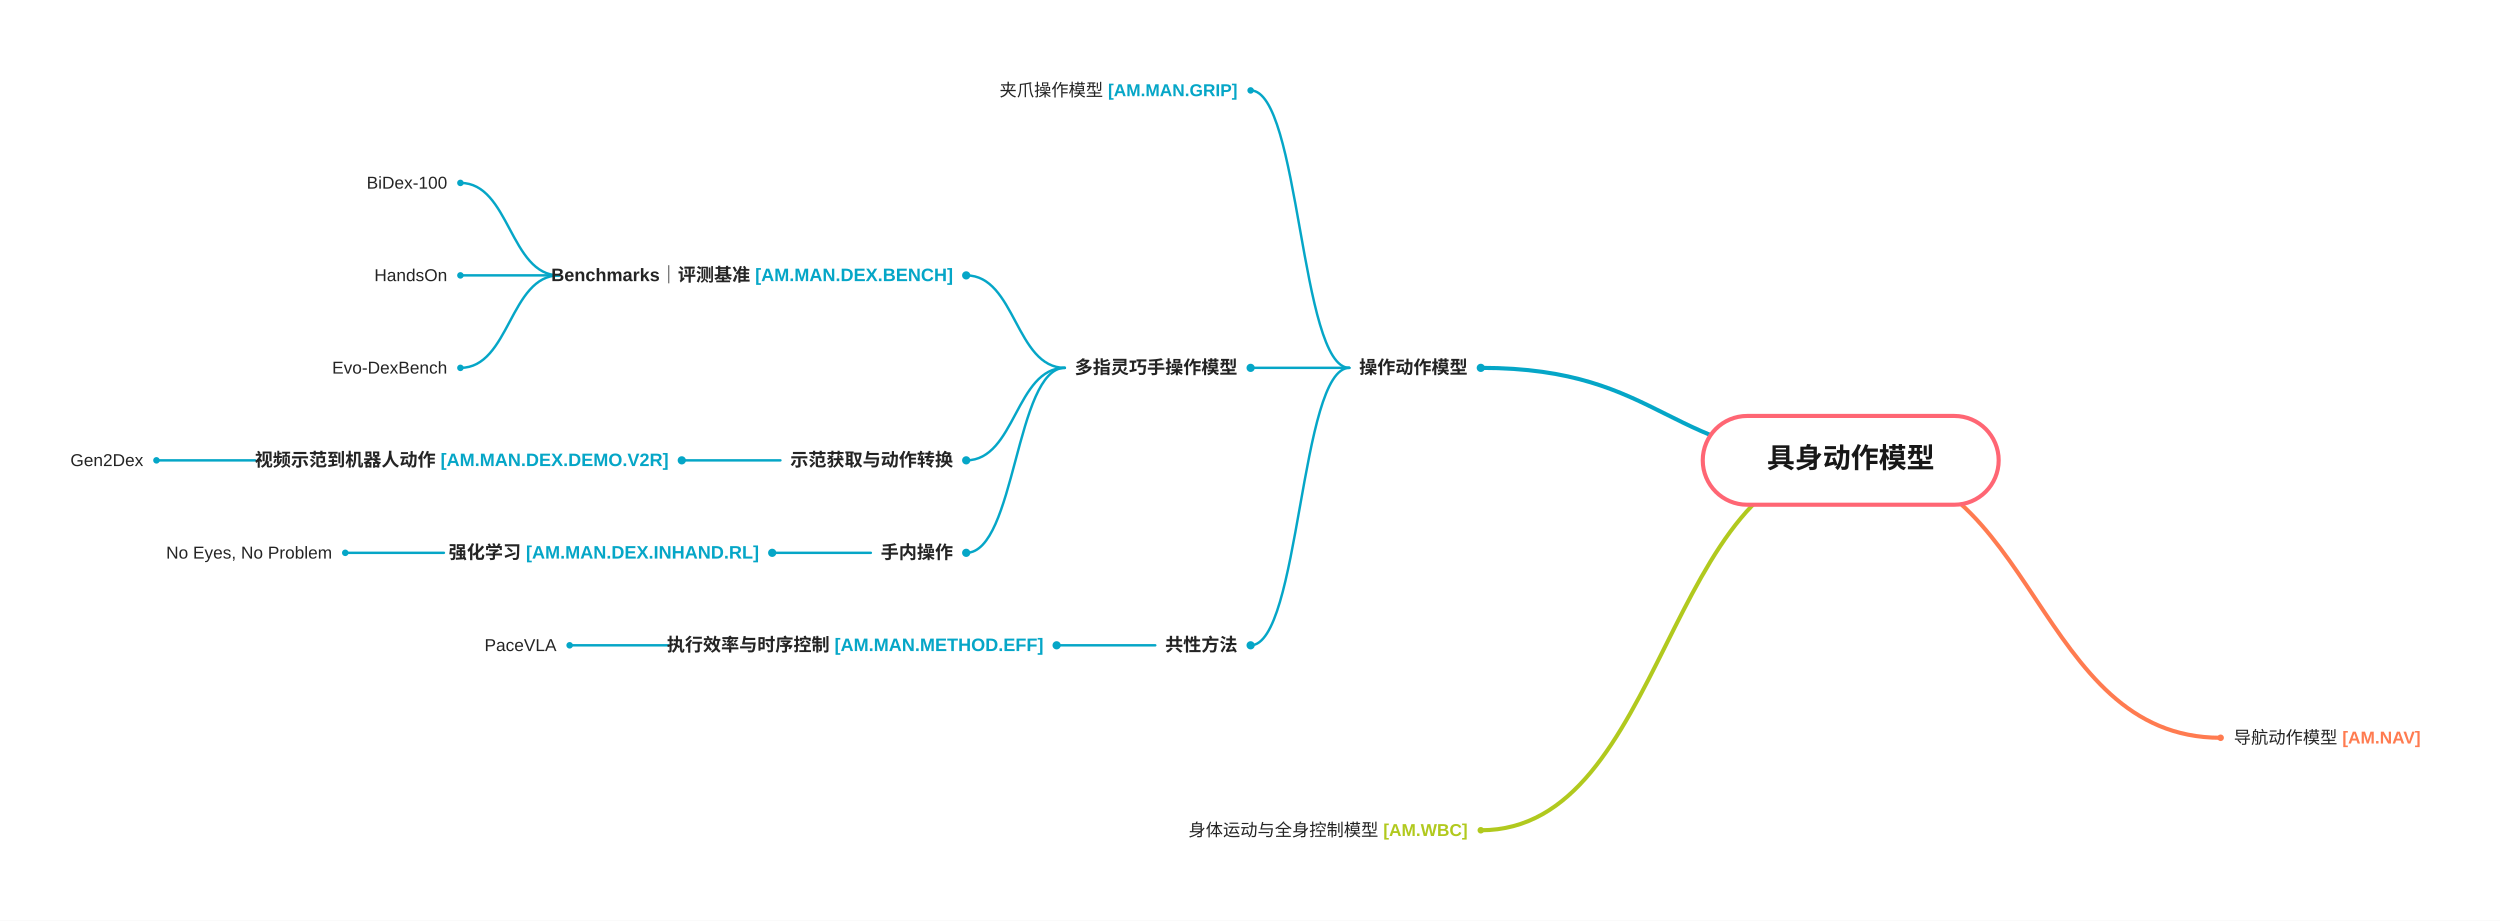
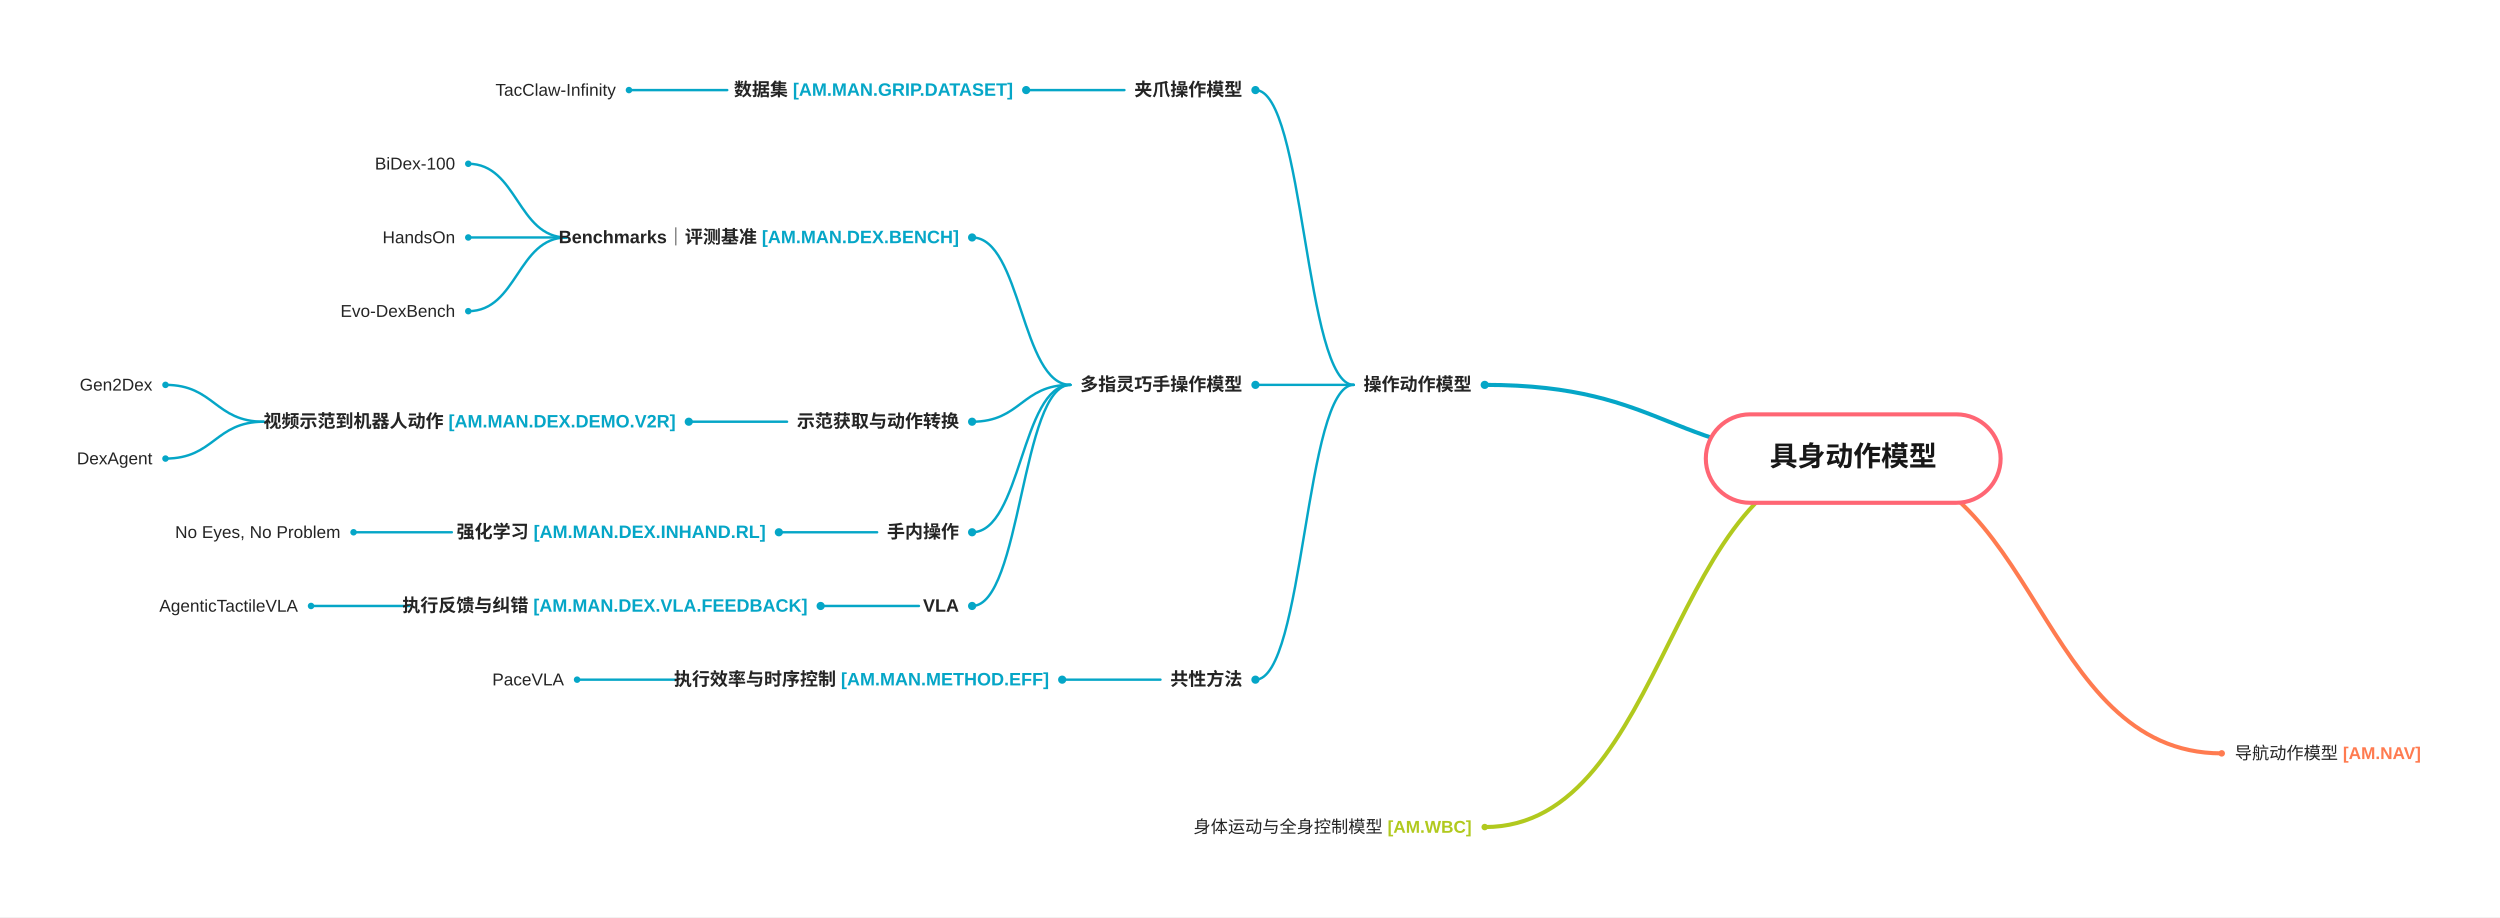
- <svg xmlns="http://www.w3.org/2000/svg" viewBox="-451.36 0 3041.2 1120.0" role="img" aria-labelledby="title desc">
-   <rect x="-451.36" width="3041.2" height="1120.0" fill="#ffffff" />
+ <svg xmlns="http://www.w3.org/2000/svg" viewBox="-463.12 0 3052.96 1120.0" role="img" aria-labelledby="title desc">
+   <rect x="-463.12" width="3052.96" height="1120.0" fill="#ffffff" />
  <g fill="none" stroke-linecap="round" stroke-linejoin="round">
-     <path d="M 1800 560.0 C 1575.0 560.0, 1575.0 447.5, 1350 447.5" stroke="#05a6c7" stroke-width="5" />
-     <path d="M 1190 447.5 C 1130.0 447.5, 1130.0 110.0, 1070 110.0" stroke="#05a6c7" stroke-width="3" />
-     <path d="M 1190 447.5 C 1130.0 447.5, 1130.0 447.5, 1070 447.5" stroke="#05a6c7" stroke-width="3" />
-     <path d="M 844 447.5 C 784.0 447.5, 784.0 335.0, 724 335.0" stroke="#05a6c7" stroke-width="3" />
-     <path d="M 228.72 335.0 C 168.72 335.0, 168.72 222.5, 108.72 222.5" stroke="#05a6c7" stroke-width="3" />
-     <path d="M 228.72 335.0 C 168.72 335.0, 168.72 335.0, 108.72 335.0" stroke="#05a6c7" stroke-width="3" />
-     <path d="M 228.72 335.0 C 168.72 335.0, 168.72 447.5, 108.72 447.5" stroke="#05a6c7" stroke-width="3" />
-     <path d="M 844 447.5 C 784.0 447.5, 784.0 560.0, 724 560.0" stroke="#05a6c7" stroke-width="3" />
-     <path d="M 498 560.0 C 438.0 560.0, 438.0 560.0, 378 560.0" stroke="#05a6c7" stroke-width="3" />
-     <path d="M -141.04 560.0 C -201.04 560.0, -201.04 560.0, -261.04 560.0" stroke="#05a6c7" stroke-width="3" />
-     <path d="M 844 447.5 C 784.0 447.5, 784.0 672.5, 724 672.5" stroke="#05a6c7" stroke-width="3" />
-     <path d="M 608 672.5 C 548.0 672.5, 548.0 672.5, 488 672.5" stroke="#05a6c7" stroke-width="3" />
-     <path d="M 88.64 672.5 C 28.64 672.5, 28.64 672.5, -31.36 672.5" stroke="#05a6c7" stroke-width="3" />
-     <path d="M 1190 447.5 C 1130.0 447.5, 1130.0 785.0, 1070 785.0" stroke="#05a6c7" stroke-width="3" />
-     <path d="M 954 785.0 C 894.0 785.0, 894.0 785.0, 834 785.0" stroke="#05a6c7" stroke-width="3" />
-     <path d="M 361.6 785.0 C 301.6 785.0, 301.6 785.0, 241.6 785.0" stroke="#05a6c7" stroke-width="3" />
-     <path d="M 1800 560.0 C 2025.0 560.0, 2025.0 897.5, 2250 897.5" stroke="#ff7b50" stroke-width="5" />
+     <path d="M 1800 560.0 C 1575.0 560.0, 1575.0 470.0, 1350 470.0" stroke="#05a6c7" stroke-width="5" />
+     <path d="M 1190 470.0 C 1130.0 470.0, 1130.0 110.0, 1070 110.0" stroke="#05a6c7" stroke-width="3" />
+     <path d="M 910 110.0 C 850.0 110.0, 850.0 110.0, 790 110.0" stroke="#05a6c7" stroke-width="3" />
+     <path d="M 424.96 110.0 C 364.96 110.0, 364.96 110.0, 304.96 110.0" stroke="#05a6c7" stroke-width="3" />
+     <path d="M 1190 470.0 C 1130.0 470.0, 1130.0 470.0, 1070 470.0" stroke="#05a6c7" stroke-width="3" />
+     <path d="M 844 470.0 C 784.0 470.0, 784.0 290.0, 724 290.0" stroke="#05a6c7" stroke-width="3" />
+     <path d="M 228.72 290.0 C 168.72 290.0, 168.72 200.0, 108.72 200.0" stroke="#05a6c7" stroke-width="3" />
+     <path d="M 228.72 290.0 C 168.72 290.0, 168.72 290.0, 108.72 290.0" stroke="#05a6c7" stroke-width="3" />
+     <path d="M 228.72 290.0 C 168.72 290.0, 168.72 380.0, 108.72 380.0" stroke="#05a6c7" stroke-width="3" />
+     <path d="M 844 470.0 C 784.0 470.0, 784.0 515.0, 724 515.0" stroke="#05a6c7" stroke-width="3" />
+     <path d="M 498 515.0 C 438.0 515.0, 438.0 515.0, 378 515.0" stroke="#05a6c7" stroke-width="3" />
+     <path d="M -141.04 515.0 C -201.04 515.0, -201.04 470.0, -261.04 470.0" stroke="#05a6c7" stroke-width="3" />
+     <path d="M -141.04 515.0 C -201.04 515.0, -201.04 560.0, -261.04 560.0" stroke="#05a6c7" stroke-width="3" />
+     <path d="M 844 470.0 C 784.0 470.0, 784.0 650.0, 724 650.0" stroke="#05a6c7" stroke-width="3" />
+     <path d="M 608 650.0 C 548.0 650.0, 548.0 650.0, 488 650.0" stroke="#05a6c7" stroke-width="3" />
+     <path d="M 88.64 650.0 C 28.64 650.0, 28.64 650.0, -31.36 650.0" stroke="#05a6c7" stroke-width="3" />
+     <path d="M 844 470.0 C 784.0 470.0, 784.0 740.0, 724 740.0" stroke="#05a6c7" stroke-width="3" />
+     <path d="M 659.04 740.0 C 599.04 740.0, 599.04 740.0, 539.04 740.0" stroke="#05a6c7" stroke-width="3" />
+     <path d="M 36.72 740.0 C -23.28 740.0, -23.28 740.0, -83.28 740.0" stroke="#05a6c7" stroke-width="3" />
+     <path d="M 1190 470.0 C 1130.0 470.0, 1130.0 830.0, 1070 830.0" stroke="#05a6c7" stroke-width="3" />
+     <path d="M 954 830.0 C 894.0 830.0, 894.0 830.0, 834 830.0" stroke="#05a6c7" stroke-width="3" />
+     <path d="M 361.6 830.0 C 301.6 830.0, 301.6 830.0, 241.6 830.0" stroke="#05a6c7" stroke-width="3" />
+     <path d="M 1800 560.0 C 2025.0 560.0, 2025.0 920.0, 2250 920.0" stroke="#ff7b50" stroke-width="5" />
    <path d="M 1800 560.0 C 1575.0 560.0, 1575.0 1010.0, 1350 1010.0" stroke="#b1c91e" stroke-width="5" />
  </g>
-   <circle cx="1350" cy="447.5" r="5" fill="#05a6c7" />
-   <text x="1334" y="454.5" text-anchor="end" font-family="Arial, Noto Sans CJK SC, sans-serif" font-size="22" font-weight="650" fill="#242424">操作动作模型</text>
-   <circle cx="1070" cy="110.0" r="4" fill="#05a6c7" />
-   <text x="1054" y="117.0" text-anchor="end" font-family="Arial, Noto Sans CJK SC, sans-serif" font-size="21" font-weight="500" fill="#242424">夹爪操作模型<tspan dx="6" fill="#05a6c7" font-weight="650">[AM.MAN.GRIP]</tspan>
+   <circle cx="1350" cy="470.0" r="5" fill="#05a6c7" />
+   <text x="1334" y="477.0" text-anchor="end" font-family="Arial, Noto Sans CJK SC, sans-serif" font-size="22" font-weight="650" fill="#242424">操作动作模型</text>
+   <circle cx="1070" cy="110.0" r="5" fill="#05a6c7" />
+   <text x="1054" y="117.0" text-anchor="end" font-family="Arial, Noto Sans CJK SC, sans-serif" font-size="22" font-weight="650" fill="#242424">夹爪操作模型</text>
+   <circle cx="790" cy="110.0" r="5" fill="#05a6c7" />
+   <text x="774" y="117.0" text-anchor="end" font-family="Arial, Noto Sans CJK SC, sans-serif" font-size="22" font-weight="650" fill="#242424">数据集<tspan dx="6" fill="#05a6c7" font-weight="650">[AM.MAN.GRIP.DATASET]</tspan>
  </text>
-   <circle cx="1070" cy="447.5" r="5" fill="#05a6c7" />
-   <text x="1054" y="454.5" text-anchor="end" font-family="Arial, Noto Sans CJK SC, sans-serif" font-size="22" font-weight="650" fill="#242424">多指灵巧手操作模型</text>
-   <circle cx="724" cy="335.0" r="5" fill="#05a6c7" />
-   <text x="708" y="342.0" text-anchor="end" font-family="Arial, Noto Sans CJK SC, sans-serif" font-size="22" font-weight="650" fill="#242424">Benchmarks｜评测基准<tspan dx="6" fill="#05a6c7" font-weight="650">[AM.MAN.DEX.BENCH]</tspan>
+   <circle cx="304.96" cy="110.0" r="4" fill="#05a6c7" />
+   <text x="288.96" y="117.0" text-anchor="end" font-family="Arial, Noto Sans CJK SC, sans-serif" font-size="21" font-weight="500" fill="#242424">TacClaw-Infinity</text>
+   <circle cx="1070" cy="470.0" r="5" fill="#05a6c7" />
+   <text x="1054" y="477.0" text-anchor="end" font-family="Arial, Noto Sans CJK SC, sans-serif" font-size="22" font-weight="650" fill="#242424">多指灵巧手操作模型</text>
+   <circle cx="724" cy="290.0" r="5" fill="#05a6c7" />
+   <text x="708" y="297.0" text-anchor="end" font-family="Arial, Noto Sans CJK SC, sans-serif" font-size="22" font-weight="650" fill="#242424">Benchmarks｜评测基准<tspan dx="6" fill="#05a6c7" font-weight="650">[AM.MAN.DEX.BENCH]</tspan>
  </text>
-   <circle cx="108.72" cy="222.5" r="4" fill="#05a6c7" />
-   <text x="92.72" y="229.5" text-anchor="end" font-family="Arial, Noto Sans CJK SC, sans-serif" font-size="21" font-weight="500" fill="#242424">BiDex-100</text>
-   <circle cx="108.72" cy="335.0" r="4" fill="#05a6c7" />
-   <text x="92.72" y="342.0" text-anchor="end" font-family="Arial, Noto Sans CJK SC, sans-serif" font-size="21" font-weight="500" fill="#242424">HandsOn</text>
-   <circle cx="108.72" cy="447.5" r="4" fill="#05a6c7" />
-   <text x="92.72" y="454.5" text-anchor="end" font-family="Arial, Noto Sans CJK SC, sans-serif" font-size="21" font-weight="500" fill="#242424">Evo-DexBench</text>
-   <circle cx="724" cy="560.0" r="5" fill="#05a6c7" />
-   <text x="708" y="567.0" text-anchor="end" font-family="Arial, Noto Sans CJK SC, sans-serif" font-size="22" font-weight="650" fill="#242424">示范获取与动作转换</text>
-   <circle cx="378" cy="560.0" r="5" fill="#05a6c7" />
-   <text x="362" y="567.0" text-anchor="end" font-family="Arial, Noto Sans CJK SC, sans-serif" font-size="22" font-weight="650" fill="#242424">视频示范到机器人动作<tspan dx="6" fill="#05a6c7" font-weight="650">[AM.MAN.DEX.DEMO.V2R]</tspan>
+   <circle cx="108.72" cy="200.0" r="4" fill="#05a6c7" />
+   <text x="92.72" y="207.0" text-anchor="end" font-family="Arial, Noto Sans CJK SC, sans-serif" font-size="21" font-weight="500" fill="#242424">BiDex-100</text>
+   <circle cx="108.72" cy="290.0" r="4" fill="#05a6c7" />
+   <text x="92.72" y="297.0" text-anchor="end" font-family="Arial, Noto Sans CJK SC, sans-serif" font-size="21" font-weight="500" fill="#242424">HandsOn</text>
+   <circle cx="108.72" cy="380.0" r="4" fill="#05a6c7" />
+   <text x="92.72" y="387.0" text-anchor="end" font-family="Arial, Noto Sans CJK SC, sans-serif" font-size="21" font-weight="500" fill="#242424">Evo-DexBench</text>
+   <circle cx="724" cy="515.0" r="5" fill="#05a6c7" />
+   <text x="708" y="522.0" text-anchor="end" font-family="Arial, Noto Sans CJK SC, sans-serif" font-size="22" font-weight="650" fill="#242424">示范获取与动作转换</text>
+   <circle cx="378" cy="515.0" r="5" fill="#05a6c7" />
+   <text x="362" y="522.0" text-anchor="end" font-family="Arial, Noto Sans CJK SC, sans-serif" font-size="22" font-weight="650" fill="#242424">视频示范到机器人动作<tspan dx="6" fill="#05a6c7" font-weight="650">[AM.MAN.DEX.DEMO.V2R]</tspan>
  </text>
+   <circle cx="-261.04" cy="470.0" r="4" fill="#05a6c7" />
+   <text x="-277.04" y="477.0" text-anchor="end" font-family="Arial, Noto Sans CJK SC, sans-serif" font-size="21" font-weight="500" fill="#242424">Gen2Dex</text>
  <circle cx="-261.04" cy="560.0" r="4" fill="#05a6c7" />
-   <text x="-277.04" y="567.0" text-anchor="end" font-family="Arial, Noto Sans CJK SC, sans-serif" font-size="21" font-weight="500" fill="#242424">Gen2Dex</text>
-   <circle cx="724" cy="672.5" r="5" fill="#05a6c7" />
-   <text x="708" y="679.5" text-anchor="end" font-family="Arial, Noto Sans CJK SC, sans-serif" font-size="22" font-weight="650" fill="#242424">手内操作</text>
-   <circle cx="488" cy="672.5" r="5" fill="#05a6c7" />
-   <text x="472" y="679.5" text-anchor="end" font-family="Arial, Noto Sans CJK SC, sans-serif" font-size="22" font-weight="650" fill="#242424">强化学习<tspan dx="6" fill="#05a6c7" font-weight="650">[AM.MAN.DEX.INHAND.RL]</tspan>
+   <text x="-277.04" y="567.0" text-anchor="end" font-family="Arial, Noto Sans CJK SC, sans-serif" font-size="21" font-weight="500" fill="#242424">DexAgent</text>
+   <circle cx="724" cy="650.0" r="5" fill="#05a6c7" />
+   <text x="708" y="657.0" text-anchor="end" font-family="Arial, Noto Sans CJK SC, sans-serif" font-size="22" font-weight="650" fill="#242424">手内操作</text>
+   <circle cx="488" cy="650.0" r="5" fill="#05a6c7" />
+   <text x="472" y="657.0" text-anchor="end" font-family="Arial, Noto Sans CJK SC, sans-serif" font-size="22" font-weight="650" fill="#242424">强化学习<tspan dx="6" fill="#05a6c7" font-weight="650">[AM.MAN.DEX.INHAND.RL]</tspan>
  </text>
-   <circle cx="-31.36" cy="672.5" r="4" fill="#05a6c7" />
-   <text x="-47.36" y="679.5" text-anchor="end" font-family="Arial, Noto Sans CJK SC, sans-serif" font-size="21" font-weight="500" fill="#242424">No Eyes, No Problem</text>
-   <circle cx="1070" cy="785.0" r="5" fill="#05a6c7" />
-   <text x="1054" y="792.0" text-anchor="end" font-family="Arial, Noto Sans CJK SC, sans-serif" font-size="22" font-weight="650" fill="#242424">共性方法</text>
-   <circle cx="834" cy="785.0" r="5" fill="#05a6c7" />
-   <text x="818" y="792.0" text-anchor="end" font-family="Arial, Noto Sans CJK SC, sans-serif" font-size="22" font-weight="650" fill="#242424">执行效率与时序控制<tspan dx="6" fill="#05a6c7" font-weight="650">[AM.MAN.METHOD.EFF]</tspan>
+   <circle cx="-31.36" cy="650.0" r="4" fill="#05a6c7" />
+   <text x="-47.36" y="657.0" text-anchor="end" font-family="Arial, Noto Sans CJK SC, sans-serif" font-size="21" font-weight="500" fill="#242424">No Eyes, No Problem</text>
+   <circle cx="724" cy="740.0" r="5" fill="#05a6c7" />
+   <text x="708" y="747.0" text-anchor="end" font-family="Arial, Noto Sans CJK SC, sans-serif" font-size="22" font-weight="650" fill="#242424">VLA</text>
+   <circle cx="539.04" cy="740.0" r="5" fill="#05a6c7" />
+   <text x="523.04" y="747.0" text-anchor="end" font-family="Arial, Noto Sans CJK SC, sans-serif" font-size="22" font-weight="650" fill="#242424">执行反馈与纠错<tspan dx="6" fill="#05a6c7" font-weight="650">[AM.MAN.DEX.VLA.FEEDBACK]</tspan>
  </text>
-   <circle cx="241.6" cy="785.0" r="4" fill="#05a6c7" />
-   <text x="225.6" y="792.0" text-anchor="end" font-family="Arial, Noto Sans CJK SC, sans-serif" font-size="21" font-weight="500" fill="#242424">PaceVLA</text>
-   <circle cx="2250" cy="897.5" r="4" fill="#ff7b50" />
-   <text x="2266" y="904.5" text-anchor="start" font-family="Arial, Noto Sans CJK SC, sans-serif" font-size="21" font-weight="500" fill="#242424">导航动作模型<tspan dx="6" fill="#ff7b50" font-weight="650">[AM.NAV]</tspan>
+   <circle cx="-83.28" cy="740.0" r="4" fill="#05a6c7" />
+   <text x="-99.28" y="747.0" text-anchor="end" font-family="Arial, Noto Sans CJK SC, sans-serif" font-size="21" font-weight="500" fill="#242424">AgenticTactileVLA</text>
+   <circle cx="1070" cy="830.0" r="5" fill="#05a6c7" />
+   <text x="1054" y="837.0" text-anchor="end" font-family="Arial, Noto Sans CJK SC, sans-serif" font-size="22" font-weight="650" fill="#242424">共性方法</text>
+   <circle cx="834" cy="830.0" r="5" fill="#05a6c7" />
+   <text x="818" y="837.0" text-anchor="end" font-family="Arial, Noto Sans CJK SC, sans-serif" font-size="22" font-weight="650" fill="#242424">执行效率与时序控制<tspan dx="6" fill="#05a6c7" font-weight="650">[AM.MAN.METHOD.EFF]</tspan>
+   </text>
+   <circle cx="241.6" cy="830.0" r="4" fill="#05a6c7" />
+   <text x="225.6" y="837.0" text-anchor="end" font-family="Arial, Noto Sans CJK SC, sans-serif" font-size="21" font-weight="500" fill="#242424">PaceVLA</text>
+   <circle cx="2250" cy="920.0" r="4" fill="#ff7b50" />
+   <text x="2266" y="927.0" text-anchor="start" font-family="Arial, Noto Sans CJK SC, sans-serif" font-size="21" font-weight="500" fill="#242424">导航动作模型<tspan dx="6" fill="#ff7b50" font-weight="650">[AM.NAV]</tspan>
  </text>
  <circle cx="1350" cy="1010.0" r="4" fill="#b1c91e" />
  <text x="1334" y="1017.0" text-anchor="end" font-family="Arial, Noto Sans CJK SC, sans-serif" font-size="21" font-weight="500" fill="#242424">身体运动与全身控制模型<tspan dx="6" fill="#b1c91e" font-weight="650">[AM.WBC]</tspan>
  </text>
  <rect x="1620.0" y="506.0" width="360" height="108" rx="54" fill="#ffffff" stroke="#ff6674" stroke-width="5" />
  <text x="1800" y="569.0" text-anchor="middle" font-family="Arial, Noto Sans CJK SC, sans-serif" font-size="34" font-weight="700" fill="#171717">具身动作模型</text>
</svg>
